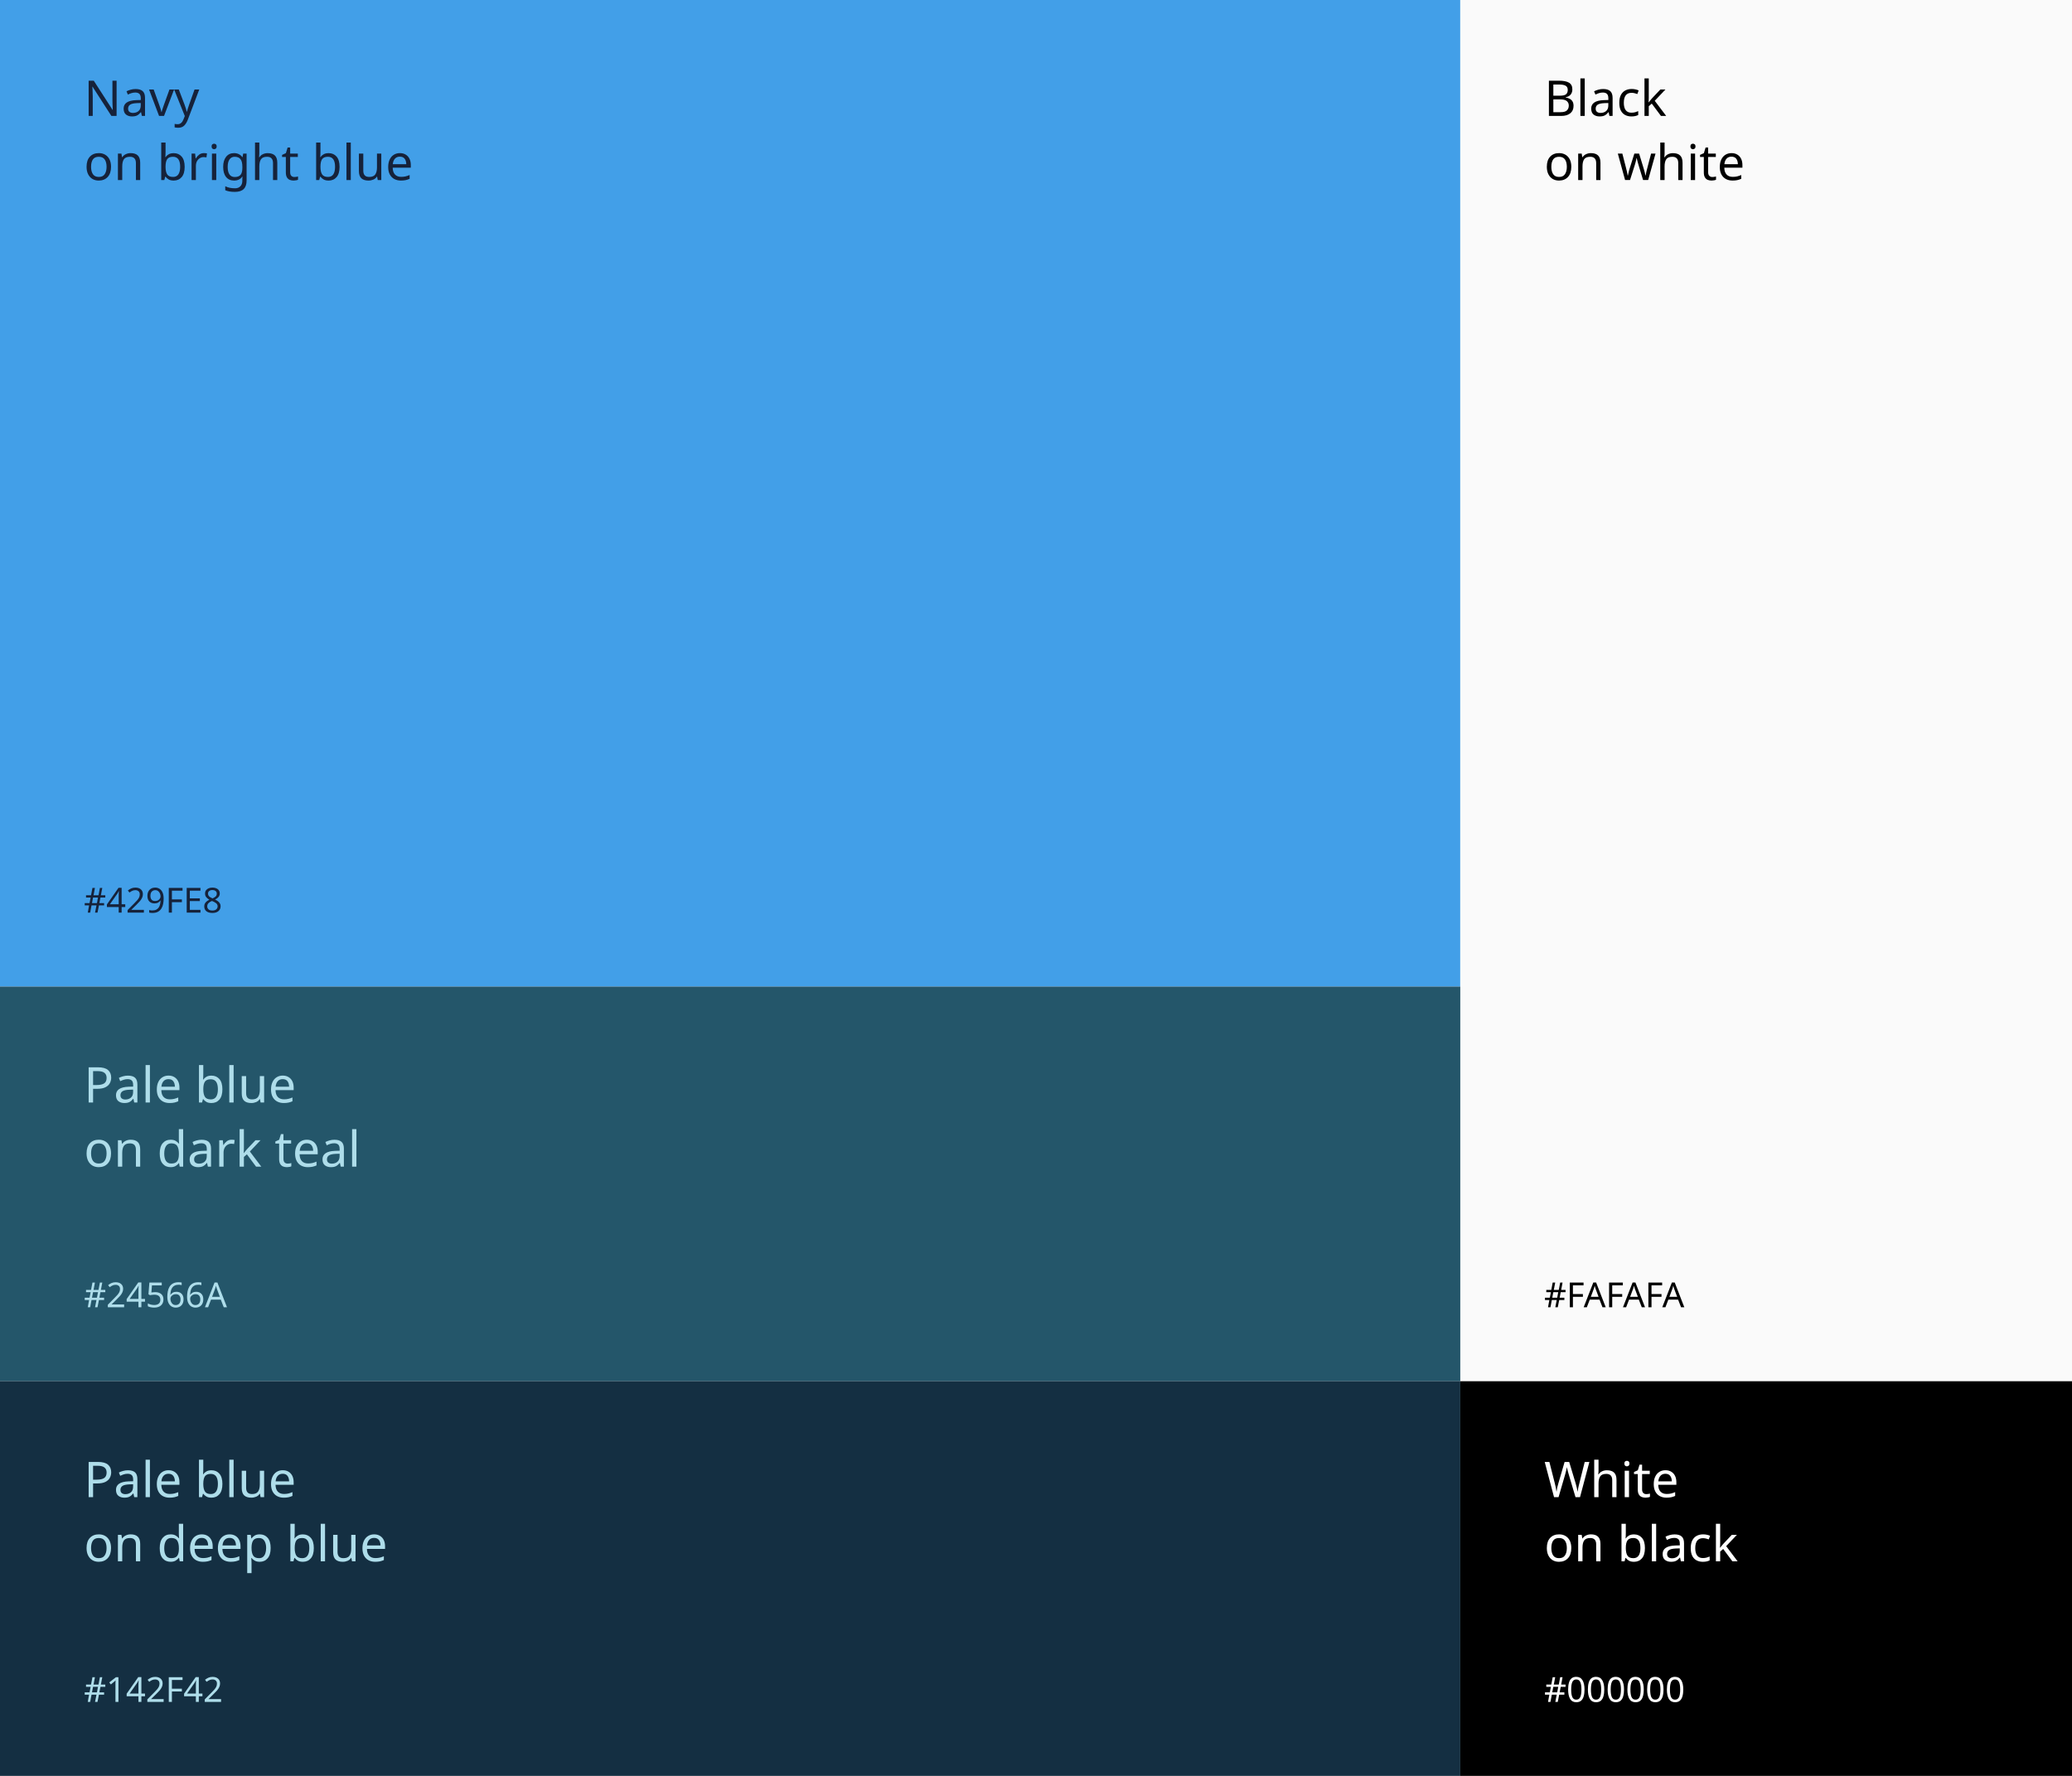
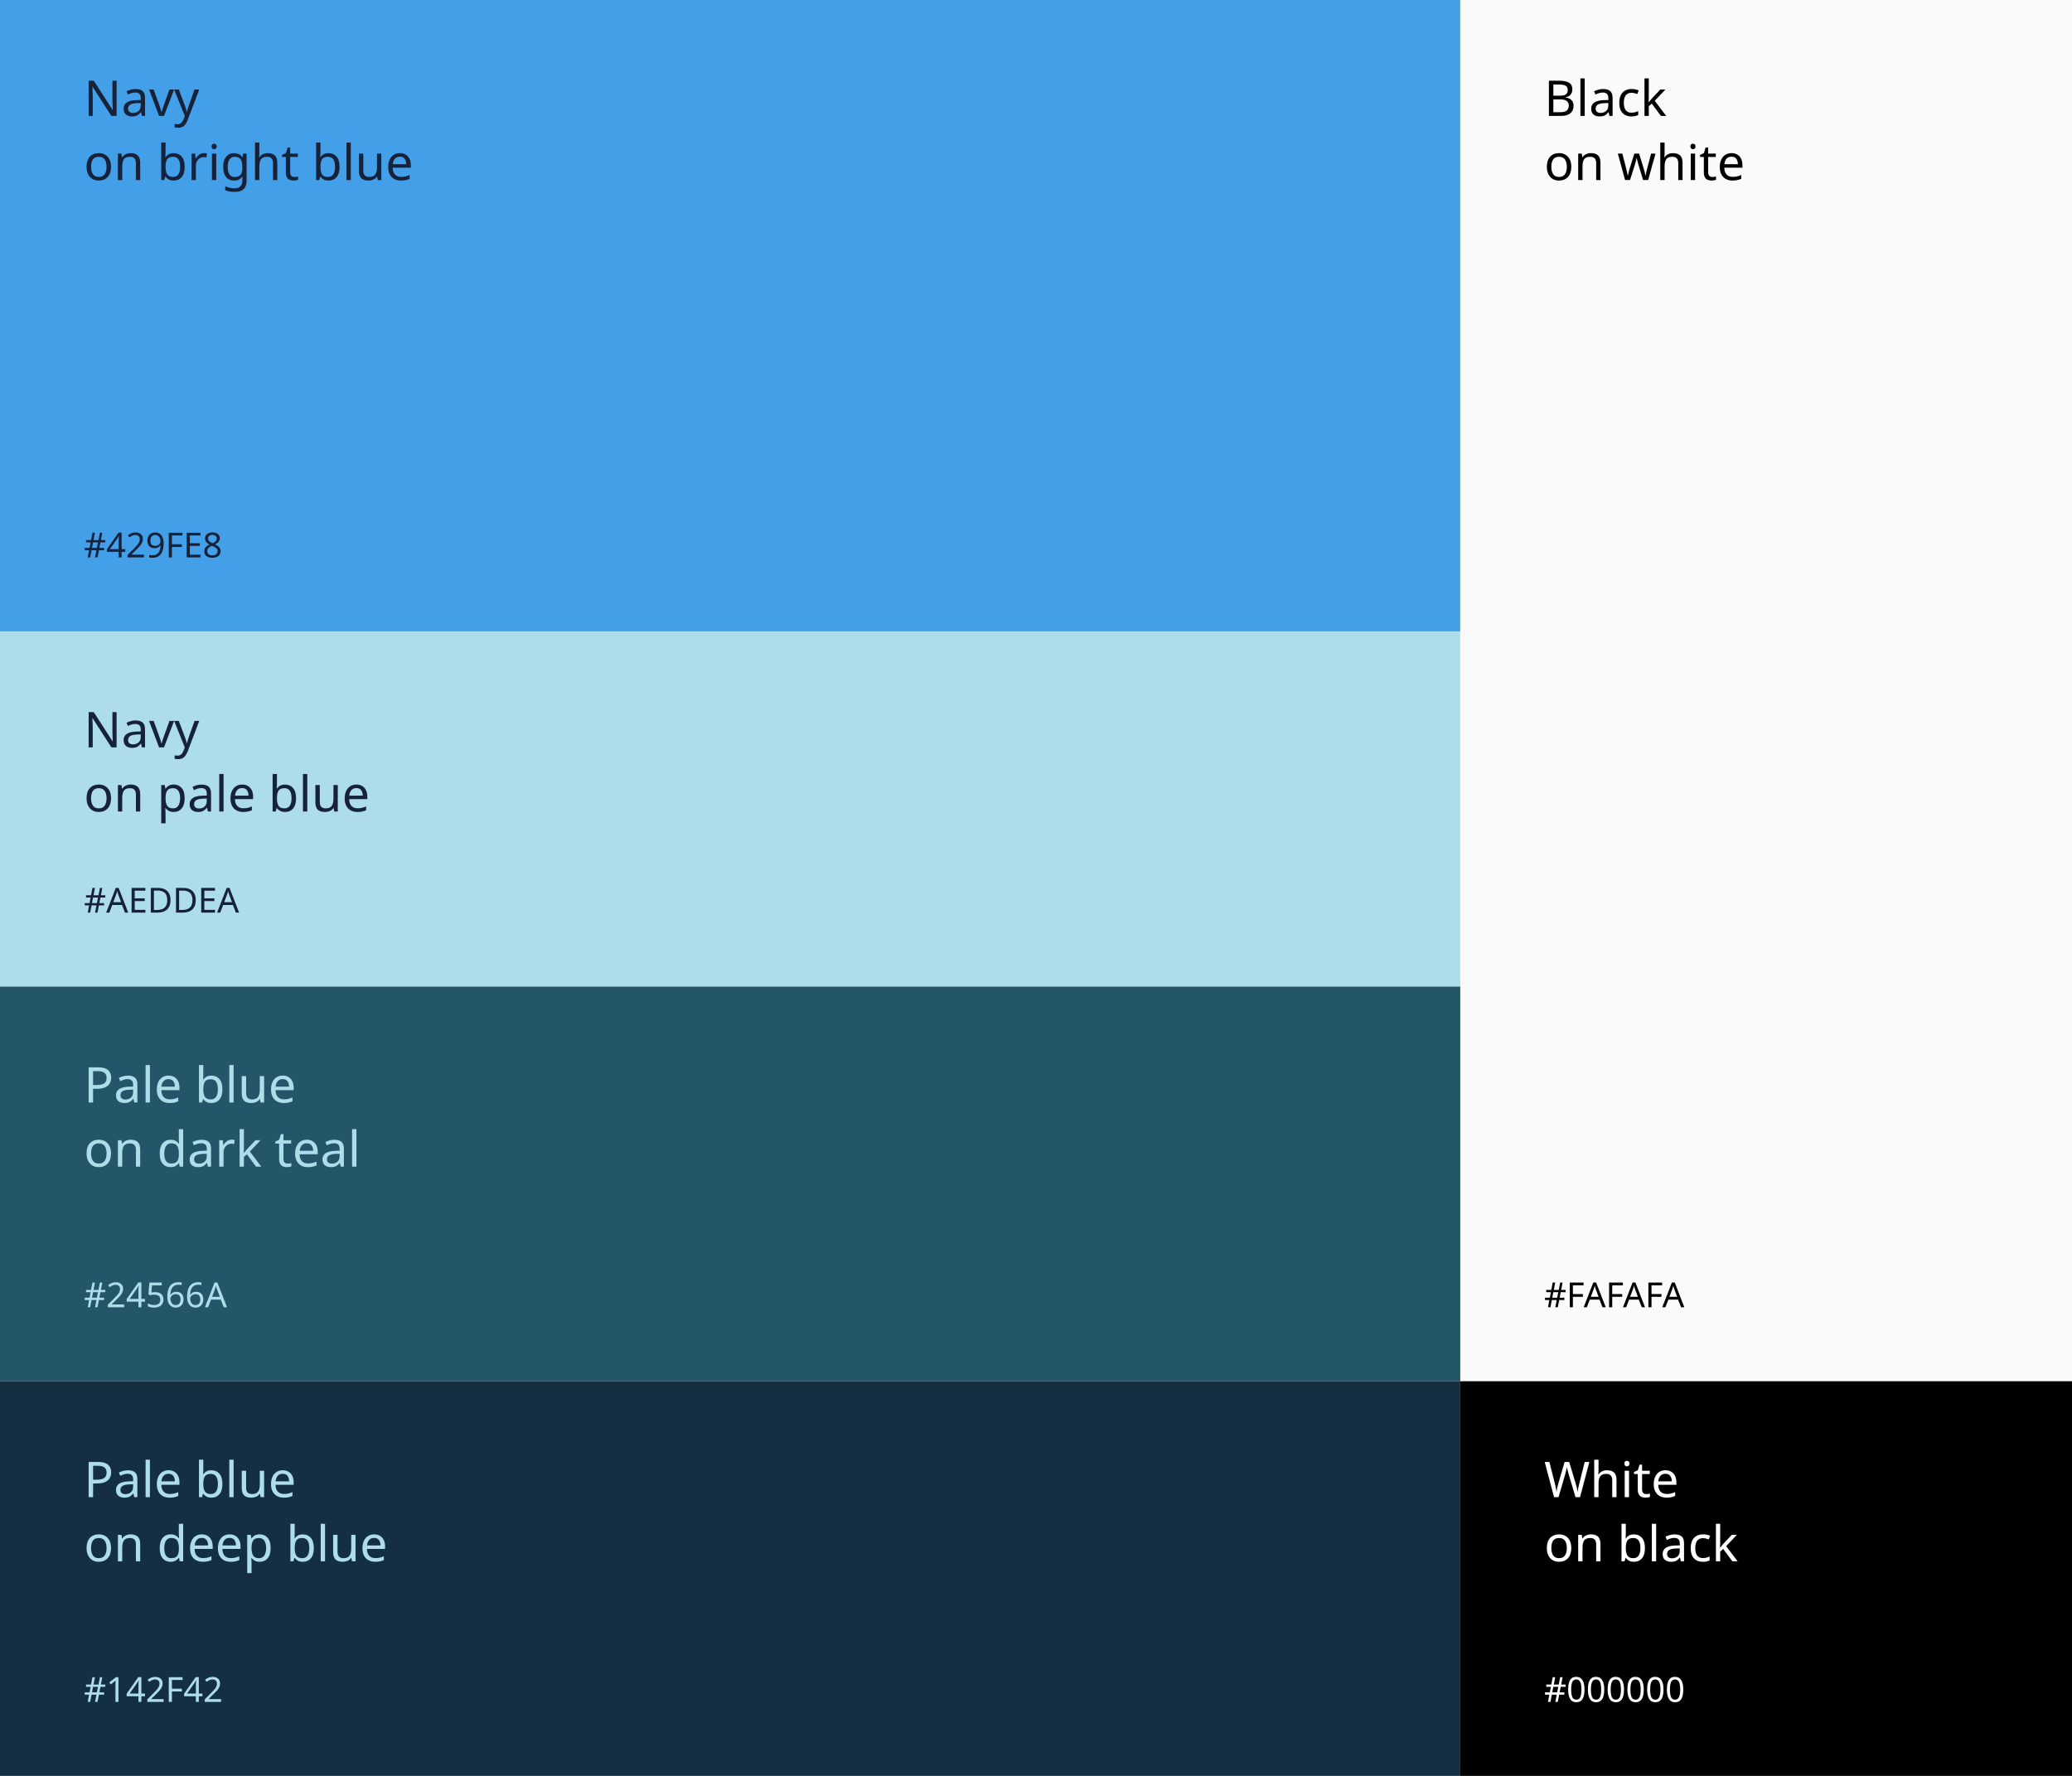
<svg xmlns="http://www.w3.org/2000/svg" viewBox="0 0 840 720" role="img" aria-labelledby="title desc">
  <g transform="translate(0 0)" font-family="Segoe UI, system-ui, sans-serif" fill="#16223A">
-     <rect width="592" height="400" fill="#429FE8" />
+     <rect width="592" height="256" fill="#429FE8" />
    <text x="34" y="47" font-size="20">Navy</text>
    <text x="34" y="73" font-size="20">on bright blue</text>
-     <text x="34" y="370" font-size="14">#429FE8</text>
+     <text x="34" y="226" font-size="14">#429FE8</text>
+   </g>
+   <g transform="translate(0 256)" font-family="Segoe UI, system-ui, sans-serif" fill="#16223A">
+     <rect width="592" height="144" fill="#AEDDEA" />
+     <text x="34" y="47" font-size="20">Navy</text>
+     <text x="34" y="73" font-size="20">on pale blue</text>
+     <text x="34" y="114" font-size="14">#AEDDEA</text>
  </g>
  <g transform="translate(592 0)" font-family="Segoe UI, system-ui, sans-serif" fill="#000000">
    <rect width="248" height="560" fill="#FAFAFA" />
    <text x="34" y="47" font-size="20">Black</text>
    <text x="34" y="73" font-size="20">on white</text>
    <text x="34" y="530" font-size="14">#FAFAFA</text>
  </g>
  <g transform="translate(0 400)" font-family="Segoe UI, system-ui, sans-serif" fill="#AEDDEA">
    <rect width="592" height="160" fill="#24566A" />
    <text x="34" y="47" font-size="20">Pale blue</text>
    <text x="34" y="73" font-size="20">on dark teal</text>
    <text x="34" y="130" font-size="14">#24566A</text>
  </g>
  <g transform="translate(0 560)" font-family="Segoe UI, system-ui, sans-serif" fill="#AEDDEA">
    <rect width="592" height="160" fill="#142F42" />
    <text x="34" y="47" font-size="20">Pale blue</text>
    <text x="34" y="73" font-size="20">on deep blue</text>
    <text x="34" y="130" font-size="14">#142F42</text>
  </g>
  <g transform="translate(592 560)" font-family="Segoe UI, system-ui, sans-serif" fill="#FFFFFF">
    <rect width="248" height="160" fill="#000000" />
    <text x="34" y="47" font-size="20">White</text>
    <text x="34" y="73" font-size="20">on black</text>
    <text x="34" y="130" font-size="14">#000000</text>
  </g>
</svg>
